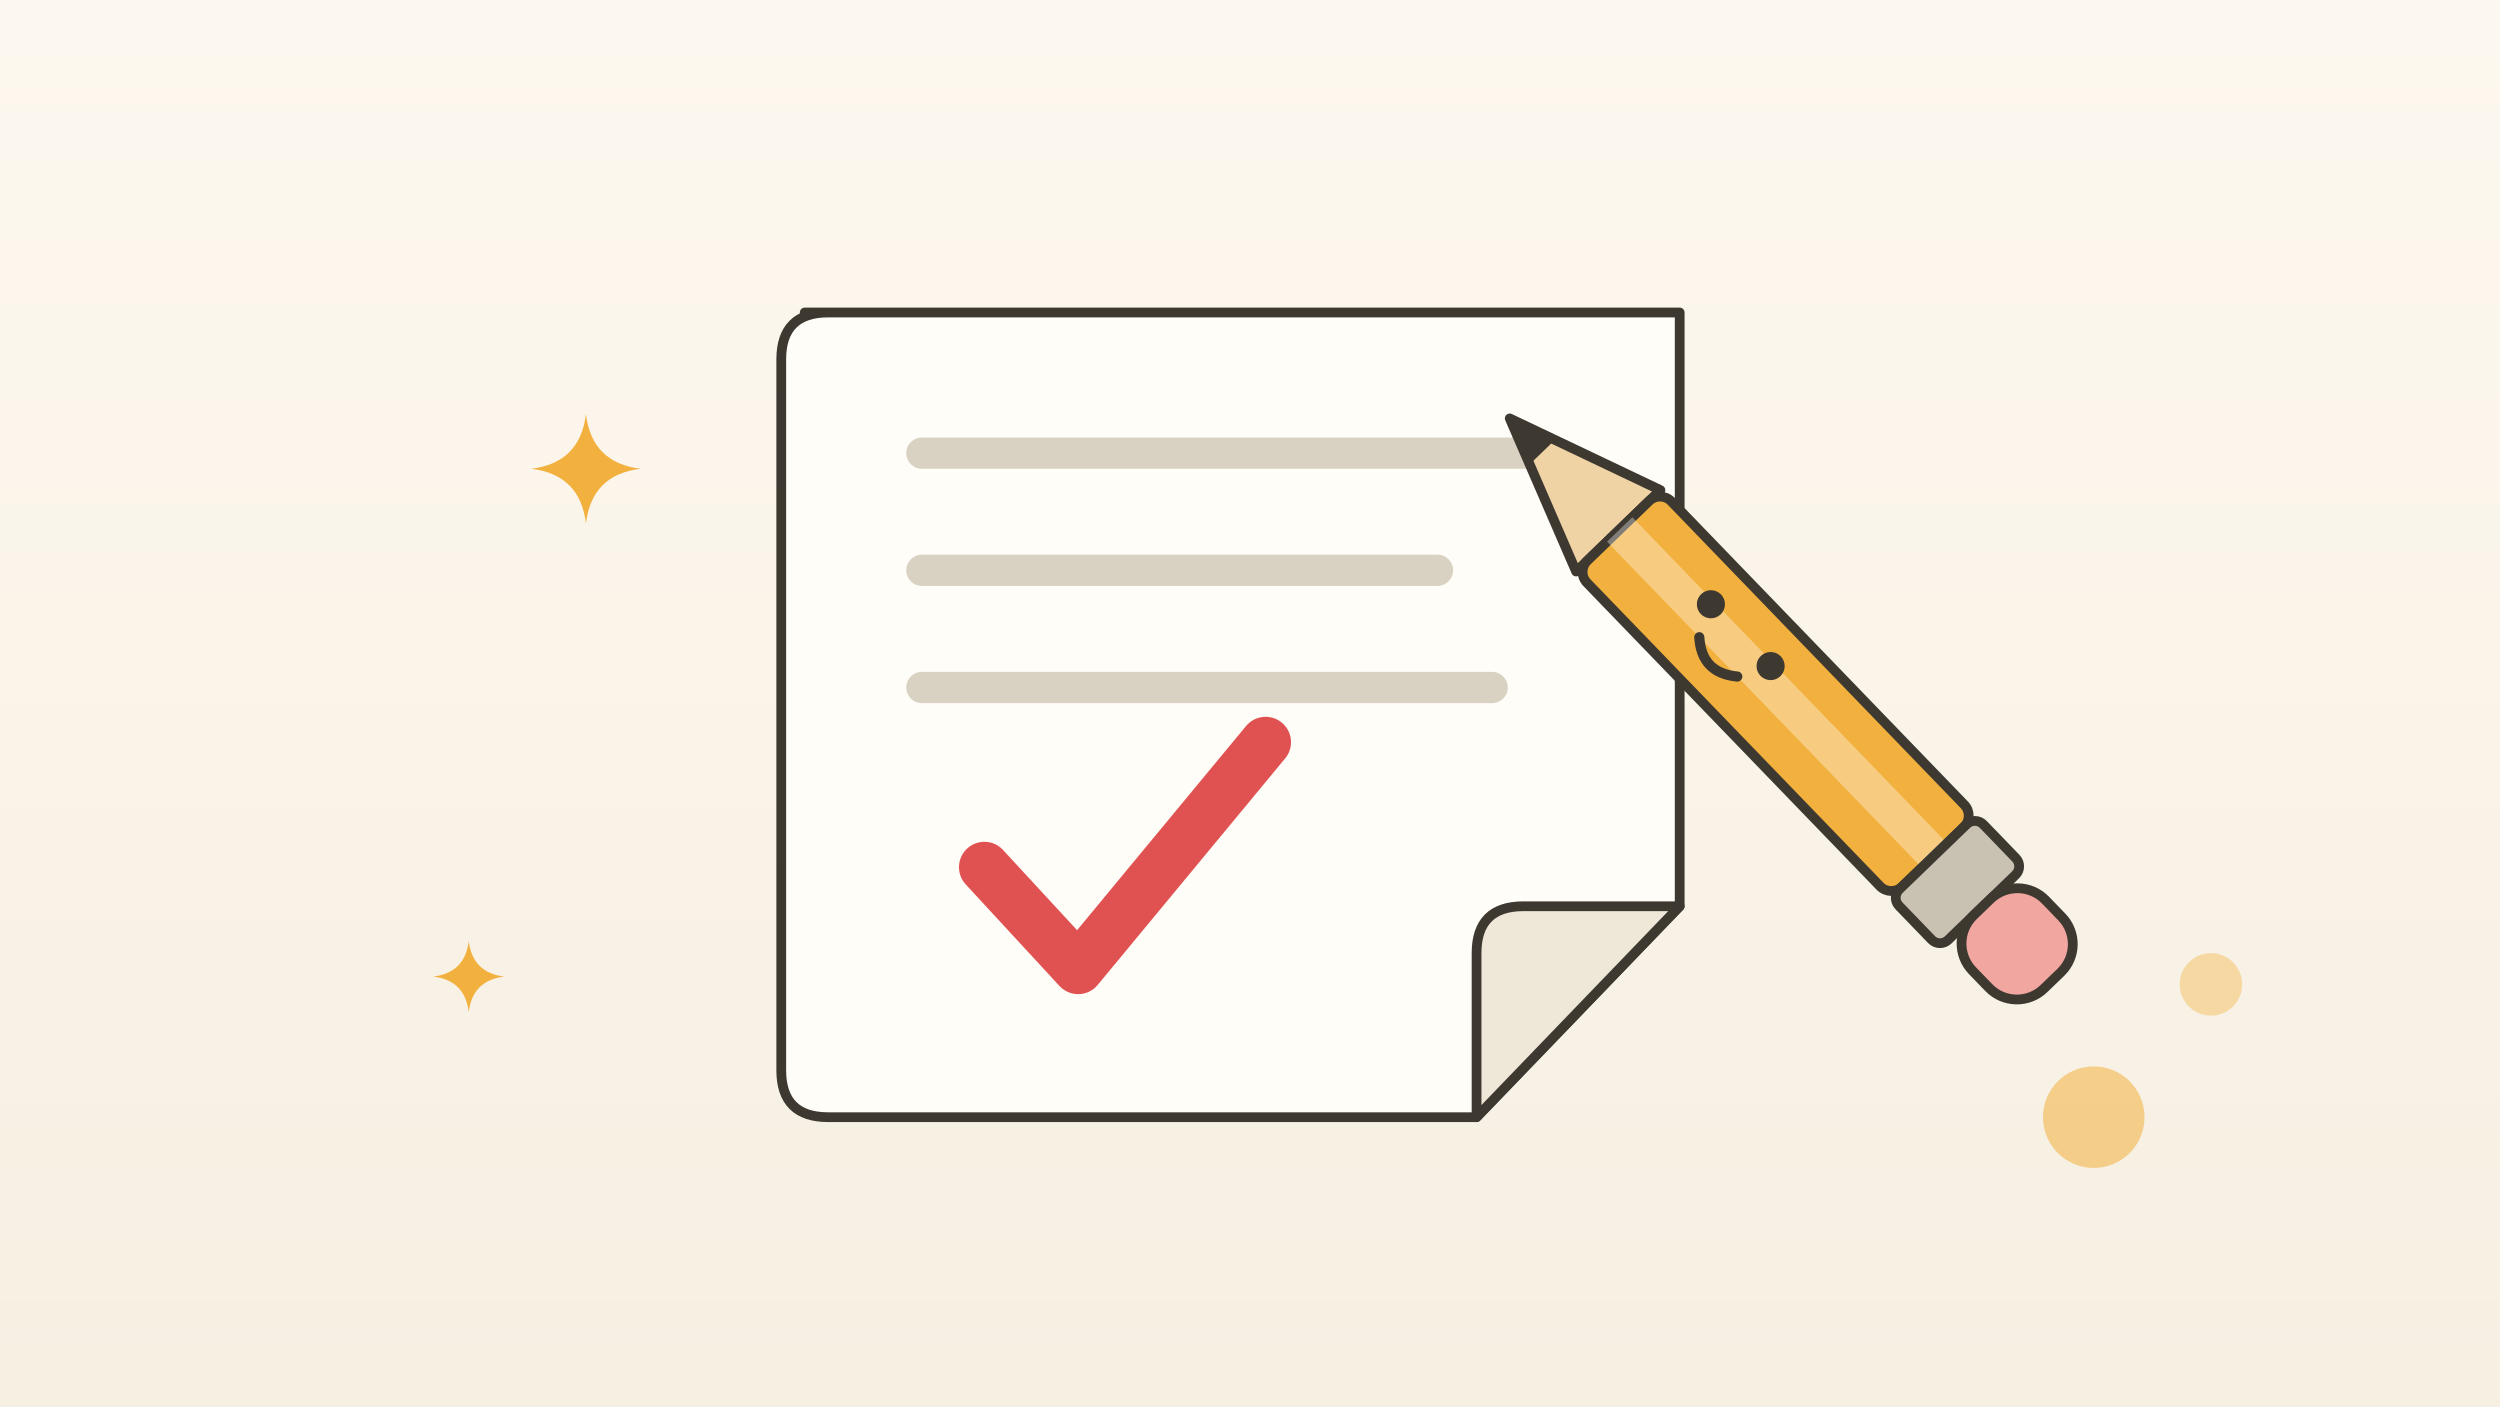
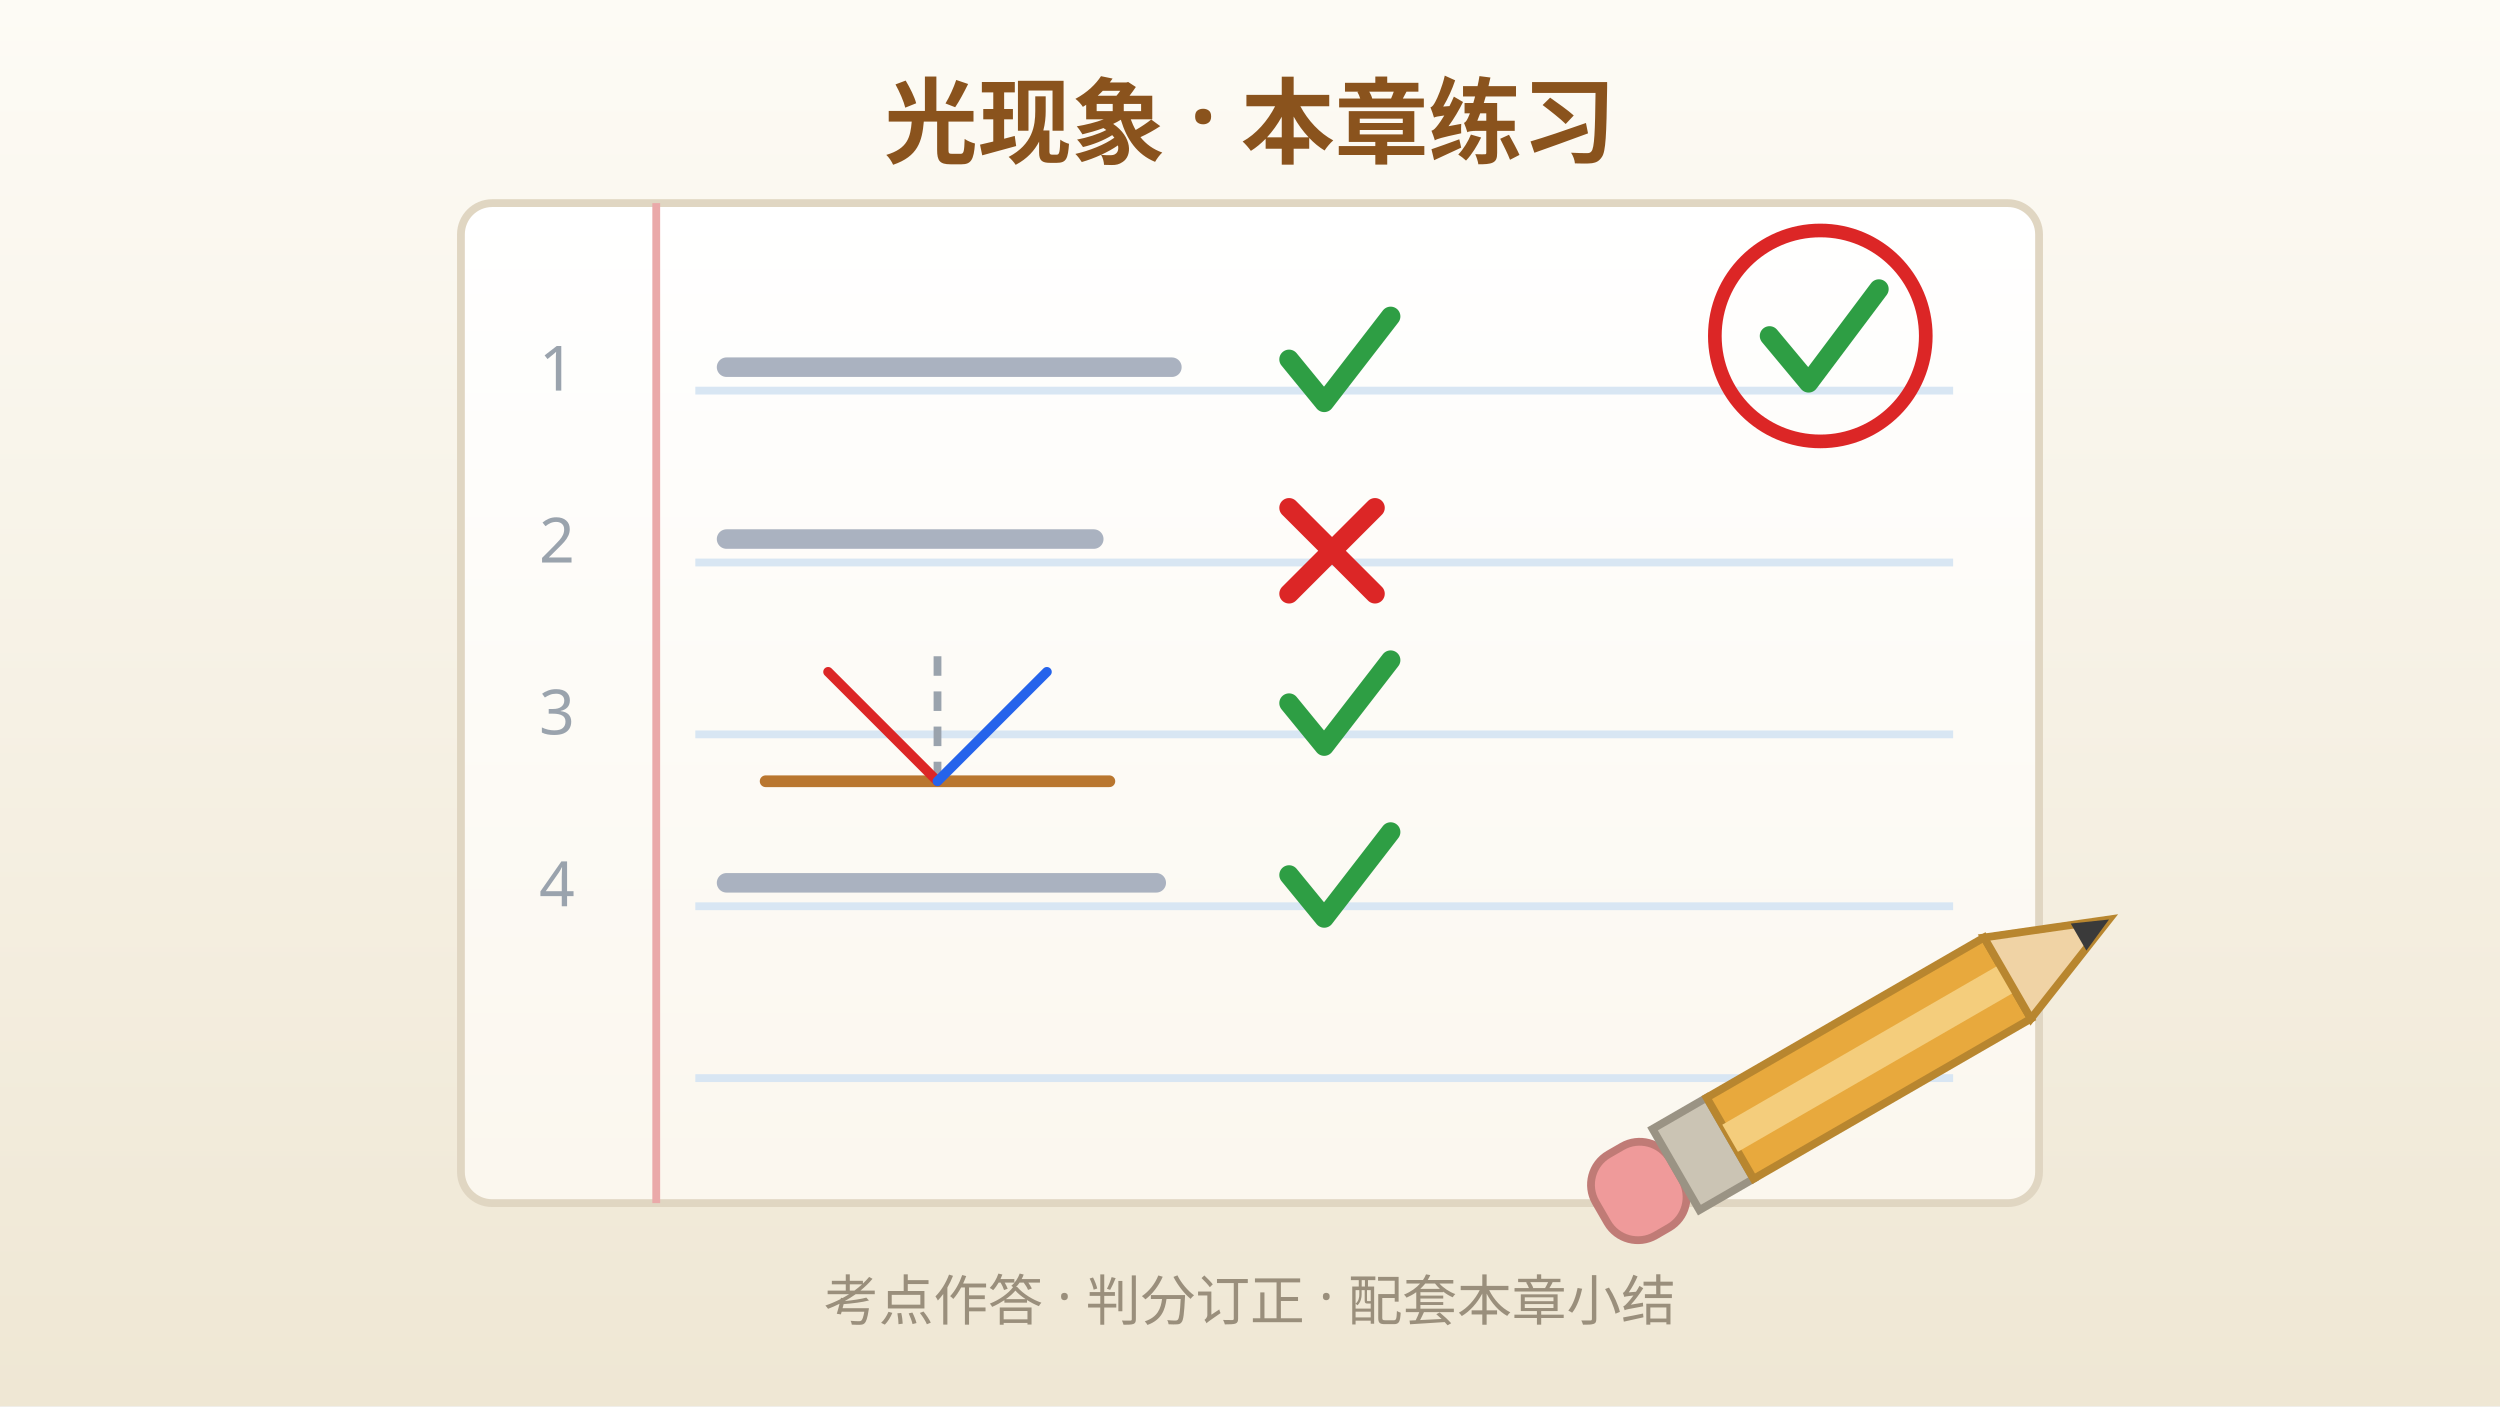
<svg xmlns="http://www.w3.org/2000/svg" viewBox="0 0 640 360" width="640" height="360">
  <defs>
    <linearGradient id="bg" x1="0" y1="0" x2="0" y2="1">
-       <stop offset="0" stop-color="#fdf8ef" />
-       <stop offset="1" stop-color="#f6efe2" />
+       <stop offset="0" stop-color="#fdfbf5" />
+       <stop offset="1" stop-color="#efe7d4" />
+     </linearGradient>
+     <linearGradient id="sheet" x1="0" y1="0" x2="0" y2="1">
+       <stop offset="0" stop-color="#ffffff" />
+       <stop offset="1" stop-color="#fbf7ee" />
    </linearGradient>
  </defs>
  <rect width="640" height="360" fill="url(#bg)" />
-   <path d="M206,80 H430 V232 L378,286 H212 Q200,286 200,274 V92 Q200,80 212,80 Z" fill="#fffdf8" stroke="#3d3830" stroke-width="2.5" stroke-linejoin="round" />
-   <path d="M430,232 L378,286 V244 Q378,232 390,232 Z" fill="#efe8d8" stroke="#3d3830" stroke-width="2.5" stroke-linejoin="round" />
-   <rect x="232" y="112" width="164" height="8" rx="4" fill="#d9d2c2" />
-   <rect x="232" y="142" width="140" height="8" rx="4" fill="#d9d2c2" />
-   <rect x="232" y="172" width="154" height="8" rx="4" fill="#d9d2c2" />
-   <path d="M252,222 l24,26 l48,-58" fill="none" stroke="#e05252" stroke-width="13" stroke-linecap="round" stroke-linejoin="round" />
-   <g transform="translate(398,96) rotate(46)">
-     <path d="M0,16 L40,1 L40,31 Z" fill="#f0d3a5" stroke="#3d3830" stroke-width="2.5" stroke-linejoin="round" />
-     <path d="M0,16 L12,11.5 L12,20.5 Z" fill="#3d3830" />
-     <rect x="40" y="1" width="116" height="30" rx="4" fill="#f2b13e" stroke="#3d3830" stroke-width="2.5" />
-     <rect x="40" y="11" width="116" height="9" fill="#ffffff" opacity="0.35" />
-     <rect x="156" y="1" width="18" height="30" rx="3" fill="#c9c2b2" stroke="#3d3830" stroke-width="2.5" />
-     <rect x="174" y="3" width="26" height="26" rx="10" fill="#f2a6a0" stroke="#3d3830" stroke-width="2.5" />
-     <circle cx="70" cy="12" r="3.6" fill="#3d3830" />
-     <circle cx="92" cy="12" r="3.6" fill="#3d3830" />
-     <path d="M74,20 q7,6 14,0" fill="none" stroke="#3d3830" stroke-width="2.6" stroke-linecap="round" />
+   <rect x="118" y="52" width="404" height="256" rx="8" fill="url(#sheet)" stroke="#e0d6c2" stroke-width="2" />
+   <line x1="168" y1="52" x2="168" y2="308" stroke="#eaa9a9" stroke-width="2" />
+   <g stroke="#d8e6f3" stroke-width="2">
+     <line x1="178" y1="100" x2="500" y2="100" />
+     <line x1="178" y1="144" x2="500" y2="144" />
+     <line x1="178" y1="188" x2="500" y2="188" />
+     <line x1="178" y1="232" x2="500" y2="232" />
+     <line x1="178" y1="276" x2="500" y2="276" />
  </g>
-   <path d="M0,-14 Q1.5,-1.5 14,0 Q1.5,1.5 0,14 Q-1.5,1.5 -14,0 Q-1.5,-1.5 0,-14 Z" transform="translate(150,120) scale(1.0)" fill="#f2b13e" />
-   <path d="M0,-14 Q1.5,-1.5 14,0 Q1.5,1.5 0,14 Q-1.5,1.5 -14,0 Q-1.5,-1.5 0,-14 Z" transform="translate(120,250) scale(0.65)" fill="#f2b13e" />
-   <circle cx="536" cy="286" r="13" fill="#f2b13e" opacity="0.55" />
-   <circle cx="566" cy="252" r="8" fill="#f2b13e" opacity="0.4" />
+   <g font-size="16" fill="#9aa3ad" font-family="sans-serif">
+     <text x="138" y="100">1</text>
+     <text x="138" y="144">2</text>
+     <text x="138" y="188">3</text>
+     <text x="138" y="232">4</text>
+   </g>
+   <g stroke="#aab2c0" stroke-width="5" stroke-linecap="round">
+     <line x1="186" y1="94" x2="300" y2="94" />
+     <line x1="186" y1="138" x2="280" y2="138" />
+     <line x1="186" y1="226" x2="296" y2="226" />
+   </g>
+   <path d="M330 92 l9 11 l17 -22" fill="none" stroke="#2e9e44" stroke-width="5" stroke-linecap="round" stroke-linejoin="round" />
+   <path d="M330 130 l22 22 M352 130 l-22 22" fill="none" stroke="#dc2626" stroke-width="5" stroke-linecap="round" />
+   <path d="M330 224 l9 11 l17 -22" fill="none" stroke="#2e9e44" stroke-width="5" stroke-linecap="round" stroke-linejoin="round" />
+   <g>
+     <line x1="196" y1="200" x2="284" y2="200" stroke="#b9762f" stroke-width="3" stroke-linecap="round" />
+     <line x1="240" y1="200" x2="240" y2="166" stroke="#9aa3ad" stroke-width="2" stroke-dasharray="5 4" />
+     <line x1="212" y1="172" x2="240" y2="200" stroke="#dc2626" stroke-width="2.5" stroke-linecap="round" />
+     <line x1="240" y1="200" x2="268" y2="172" stroke="#2563eb" stroke-width="2.5" stroke-linecap="round" />
+     <path d="M330 180 l9 11 l17 -22" fill="none" stroke="#2e9e44" stroke-width="5" stroke-linecap="round" stroke-linejoin="round" />
+   </g>
+   <circle cx="466" cy="86" r="27" fill="none" stroke="#dc2626" stroke-width="3.5" />
+   <path d="M453 86 l10 12 l18 -24" fill="none" stroke="#2e9e44" stroke-width="5" stroke-linecap="round" stroke-linejoin="round" />
+   <g transform="translate(404,300) rotate(-30)">
+     <rect x="0" y="0" width="22" height="24" rx="9" fill="#ef9a9a" stroke="#c07b76" stroke-width="2" />
+     <rect x="22" y="0" width="16" height="24" fill="#cbc4b4" stroke="#9a9384" stroke-width="2" />
+     <rect x="38" y="0" width="82" height="24" fill="#e8a93d" stroke="#b8862f" stroke-width="2" />
+     <rect x="38" y="8" width="82" height="8" fill="#f4cd7c" />
+     <polygon points="120,0 150,12 120,24" fill="#f0d3a5" stroke="#b8862f" stroke-width="2" />
+     <polygon points="141,8 150,12 141,16" fill="#3a3a3a" />
+   </g>
+   <text x="320" y="40" font-size="24" font-weight="700" fill="#8a531d" text-anchor="middle" font-family="sans-serif">光现象 · 本章练习</text>
+   <text x="320" y="338" font-size="14" fill="#9a8f7c" text-anchor="middle" font-family="sans-serif">考点作答 · 判分订正 · 配套本章小结</text>
</svg>
